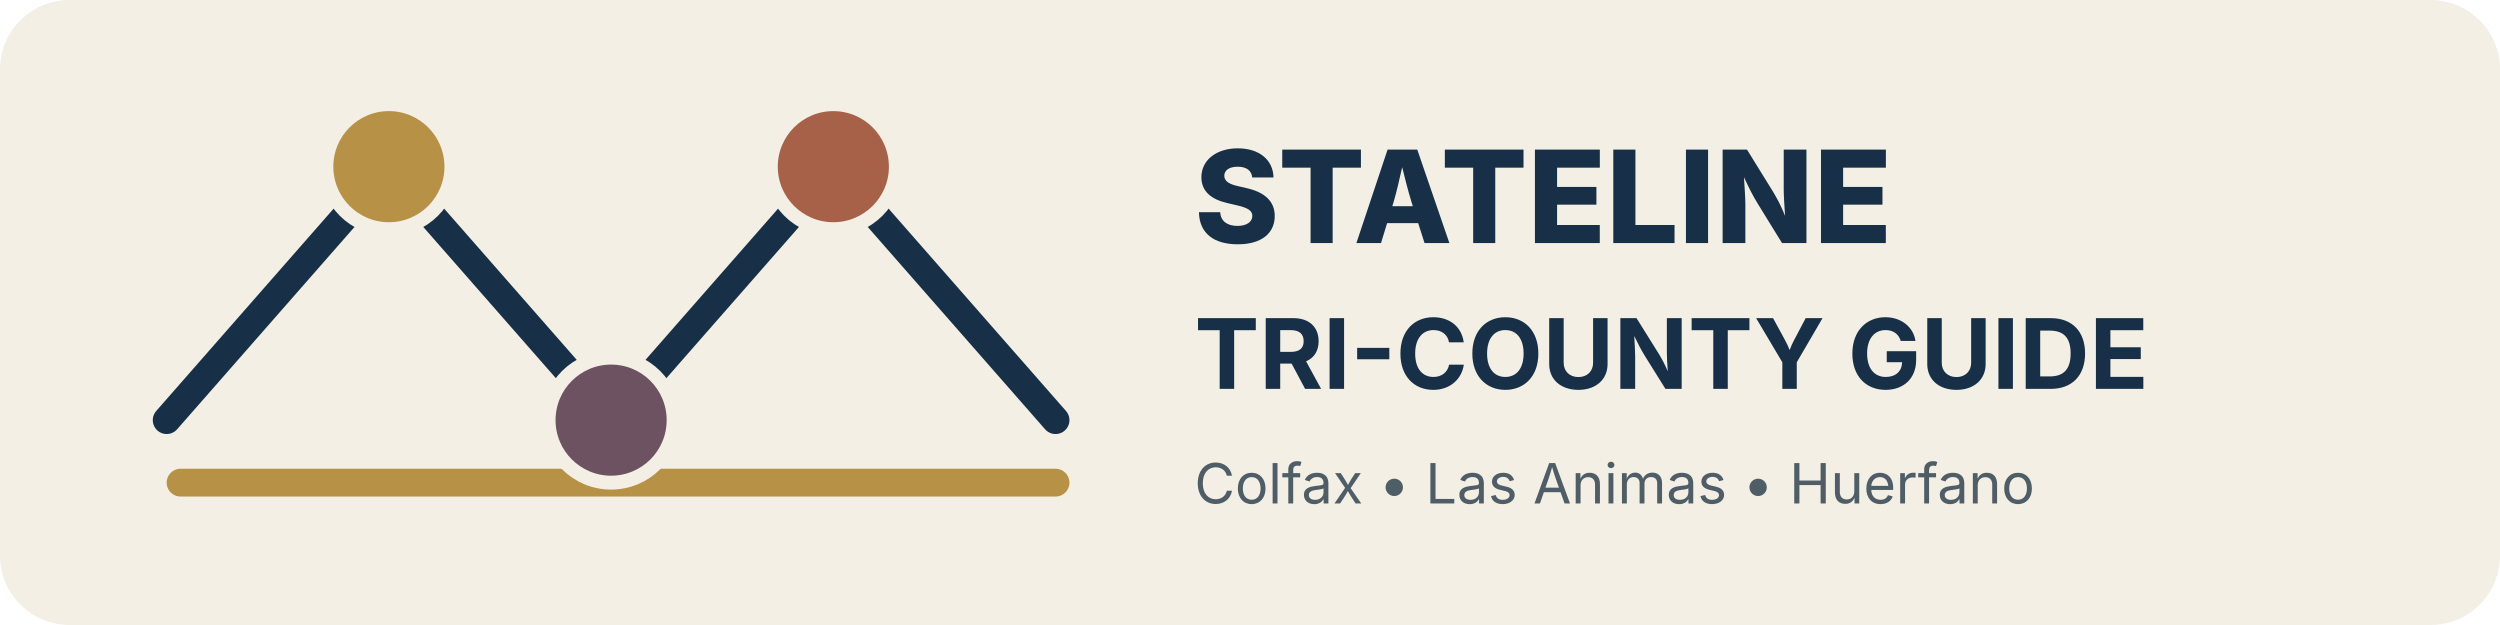
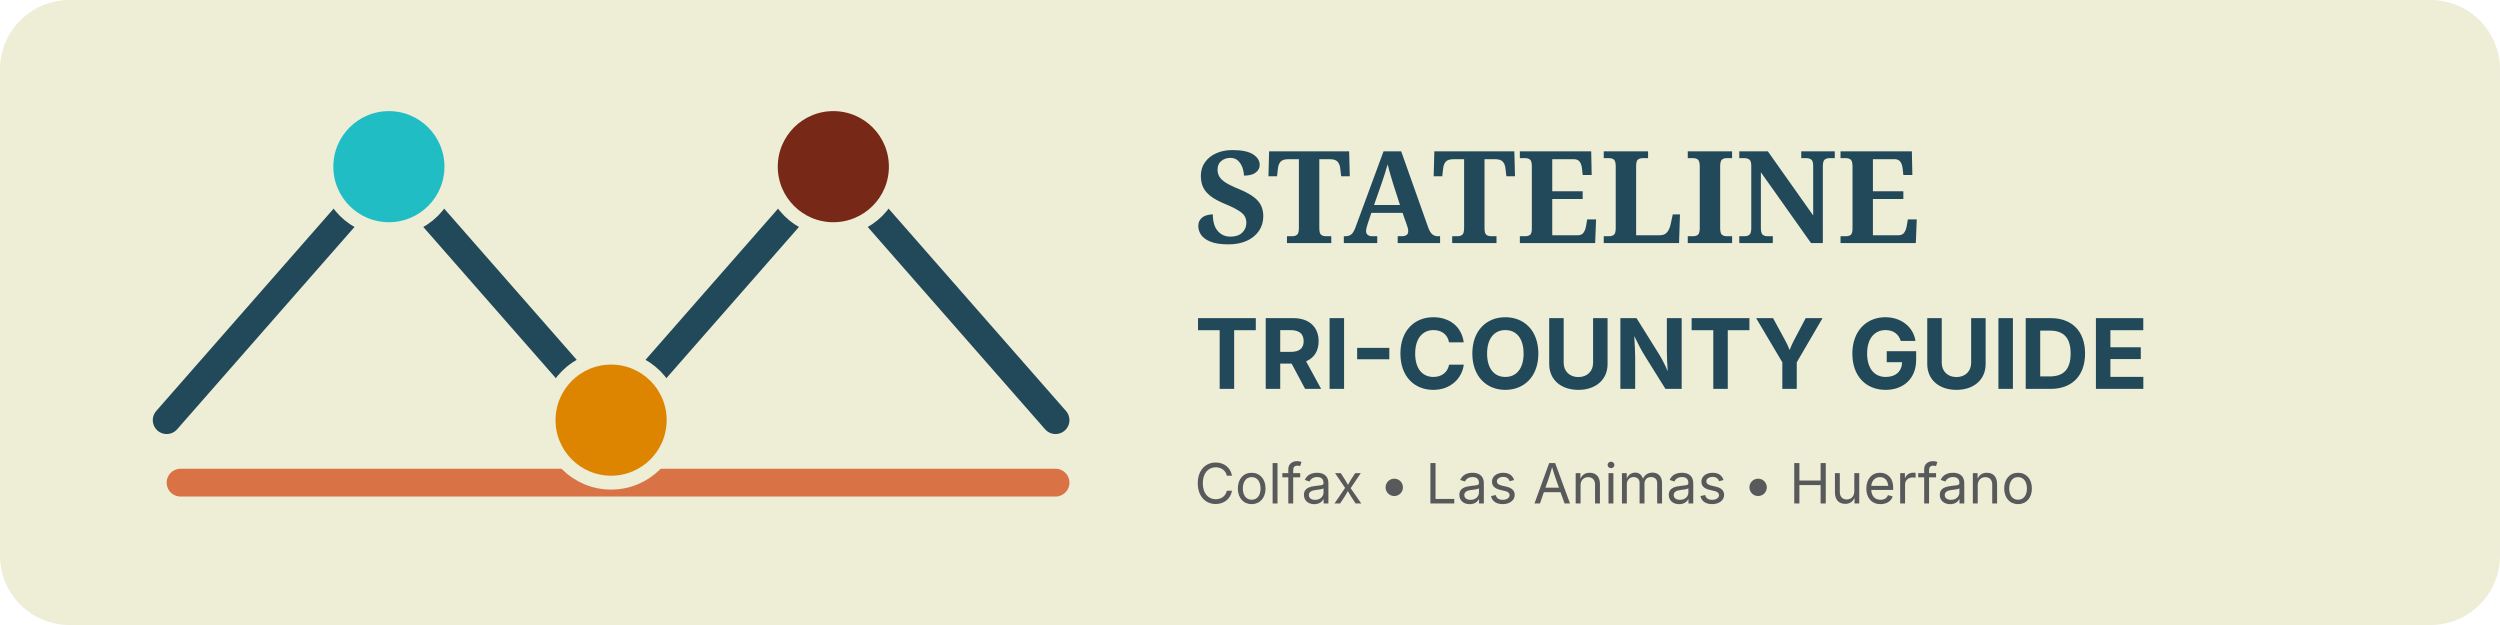
<svg xmlns="http://www.w3.org/2000/svg" viewBox="0 0 720 180" role="img" aria-labelledby="logo-title logo-description">
-   <rect width="720" height="180" rx="20" fill="#f3efe5" />
-   <g fill="none" stroke="#173047" stroke-width="8" stroke-linecap="round" stroke-linejoin="round">
+   <rect width="720" height="180" rx="20" fill="#eeedd6" />
+   <g fill="none" stroke="#22495a" stroke-width="8" stroke-linecap="round" stroke-linejoin="round">
    <path d="M48 121 112 48l64 73 64-73 64 73" />
-     <path d="M52 139h252" stroke="#b69146" />
+     <path d="M52 139h252" stroke="#d97345" />
  </g>
-   <g stroke="#f3efe5" stroke-width="4">
-     <circle cx="112" cy="48" r="18" fill="#b69146" />
-     <circle cx="176" cy="121" r="18" fill="#6d5262" />
-     <circle cx="240" cy="48" r="18" fill="#a76149" />
+   <g stroke="#eeedd6" stroke-width="4">
+     <circle cx="112" cy="48" r="18" fill="#21bdc5" />
+     <circle cx="176" cy="121" r="18" fill="#dd8500" />
+     <circle cx="240" cy="48" r="18" fill="#772816" />
  </g>
-   <text x="344" y="70" fill="#173047" font-family="Inter, Arial, Helvetica, sans-serif" font-size="37" font-weight="800">STATELINE</text>
-   <text x="344" y="112" fill="#173047" font-family="Inter, Arial, Helvetica, sans-serif" font-size="28" font-weight="700">TRI-COUNTY GUIDE</text>
-   <text x="344" y="145" fill="#4f5d67" font-family="Inter, Arial, Helvetica, sans-serif" font-size="16">Colfax • Las Animas • Huerfano</text>
+   <text x="344" y="70" fill="#22495a" font-family="Geogrotesque Slab, Roboto Slab, Georgia, serif" font-size="37" font-weight="800">STATELINE</text>
+   <text x="344" y="112" fill="#22495a" font-family="Proxima Nova, Inter, Arial, Helvetica, sans-serif" font-size="28" font-weight="700">TRI-COUNTY GUIDE</text>
+   <text x="344" y="145" fill="#58595b" font-family="Proxima Nova, Inter, Arial, Helvetica, sans-serif" font-size="16">Colfax • Las Animas • Huerfano</text>
</svg>
